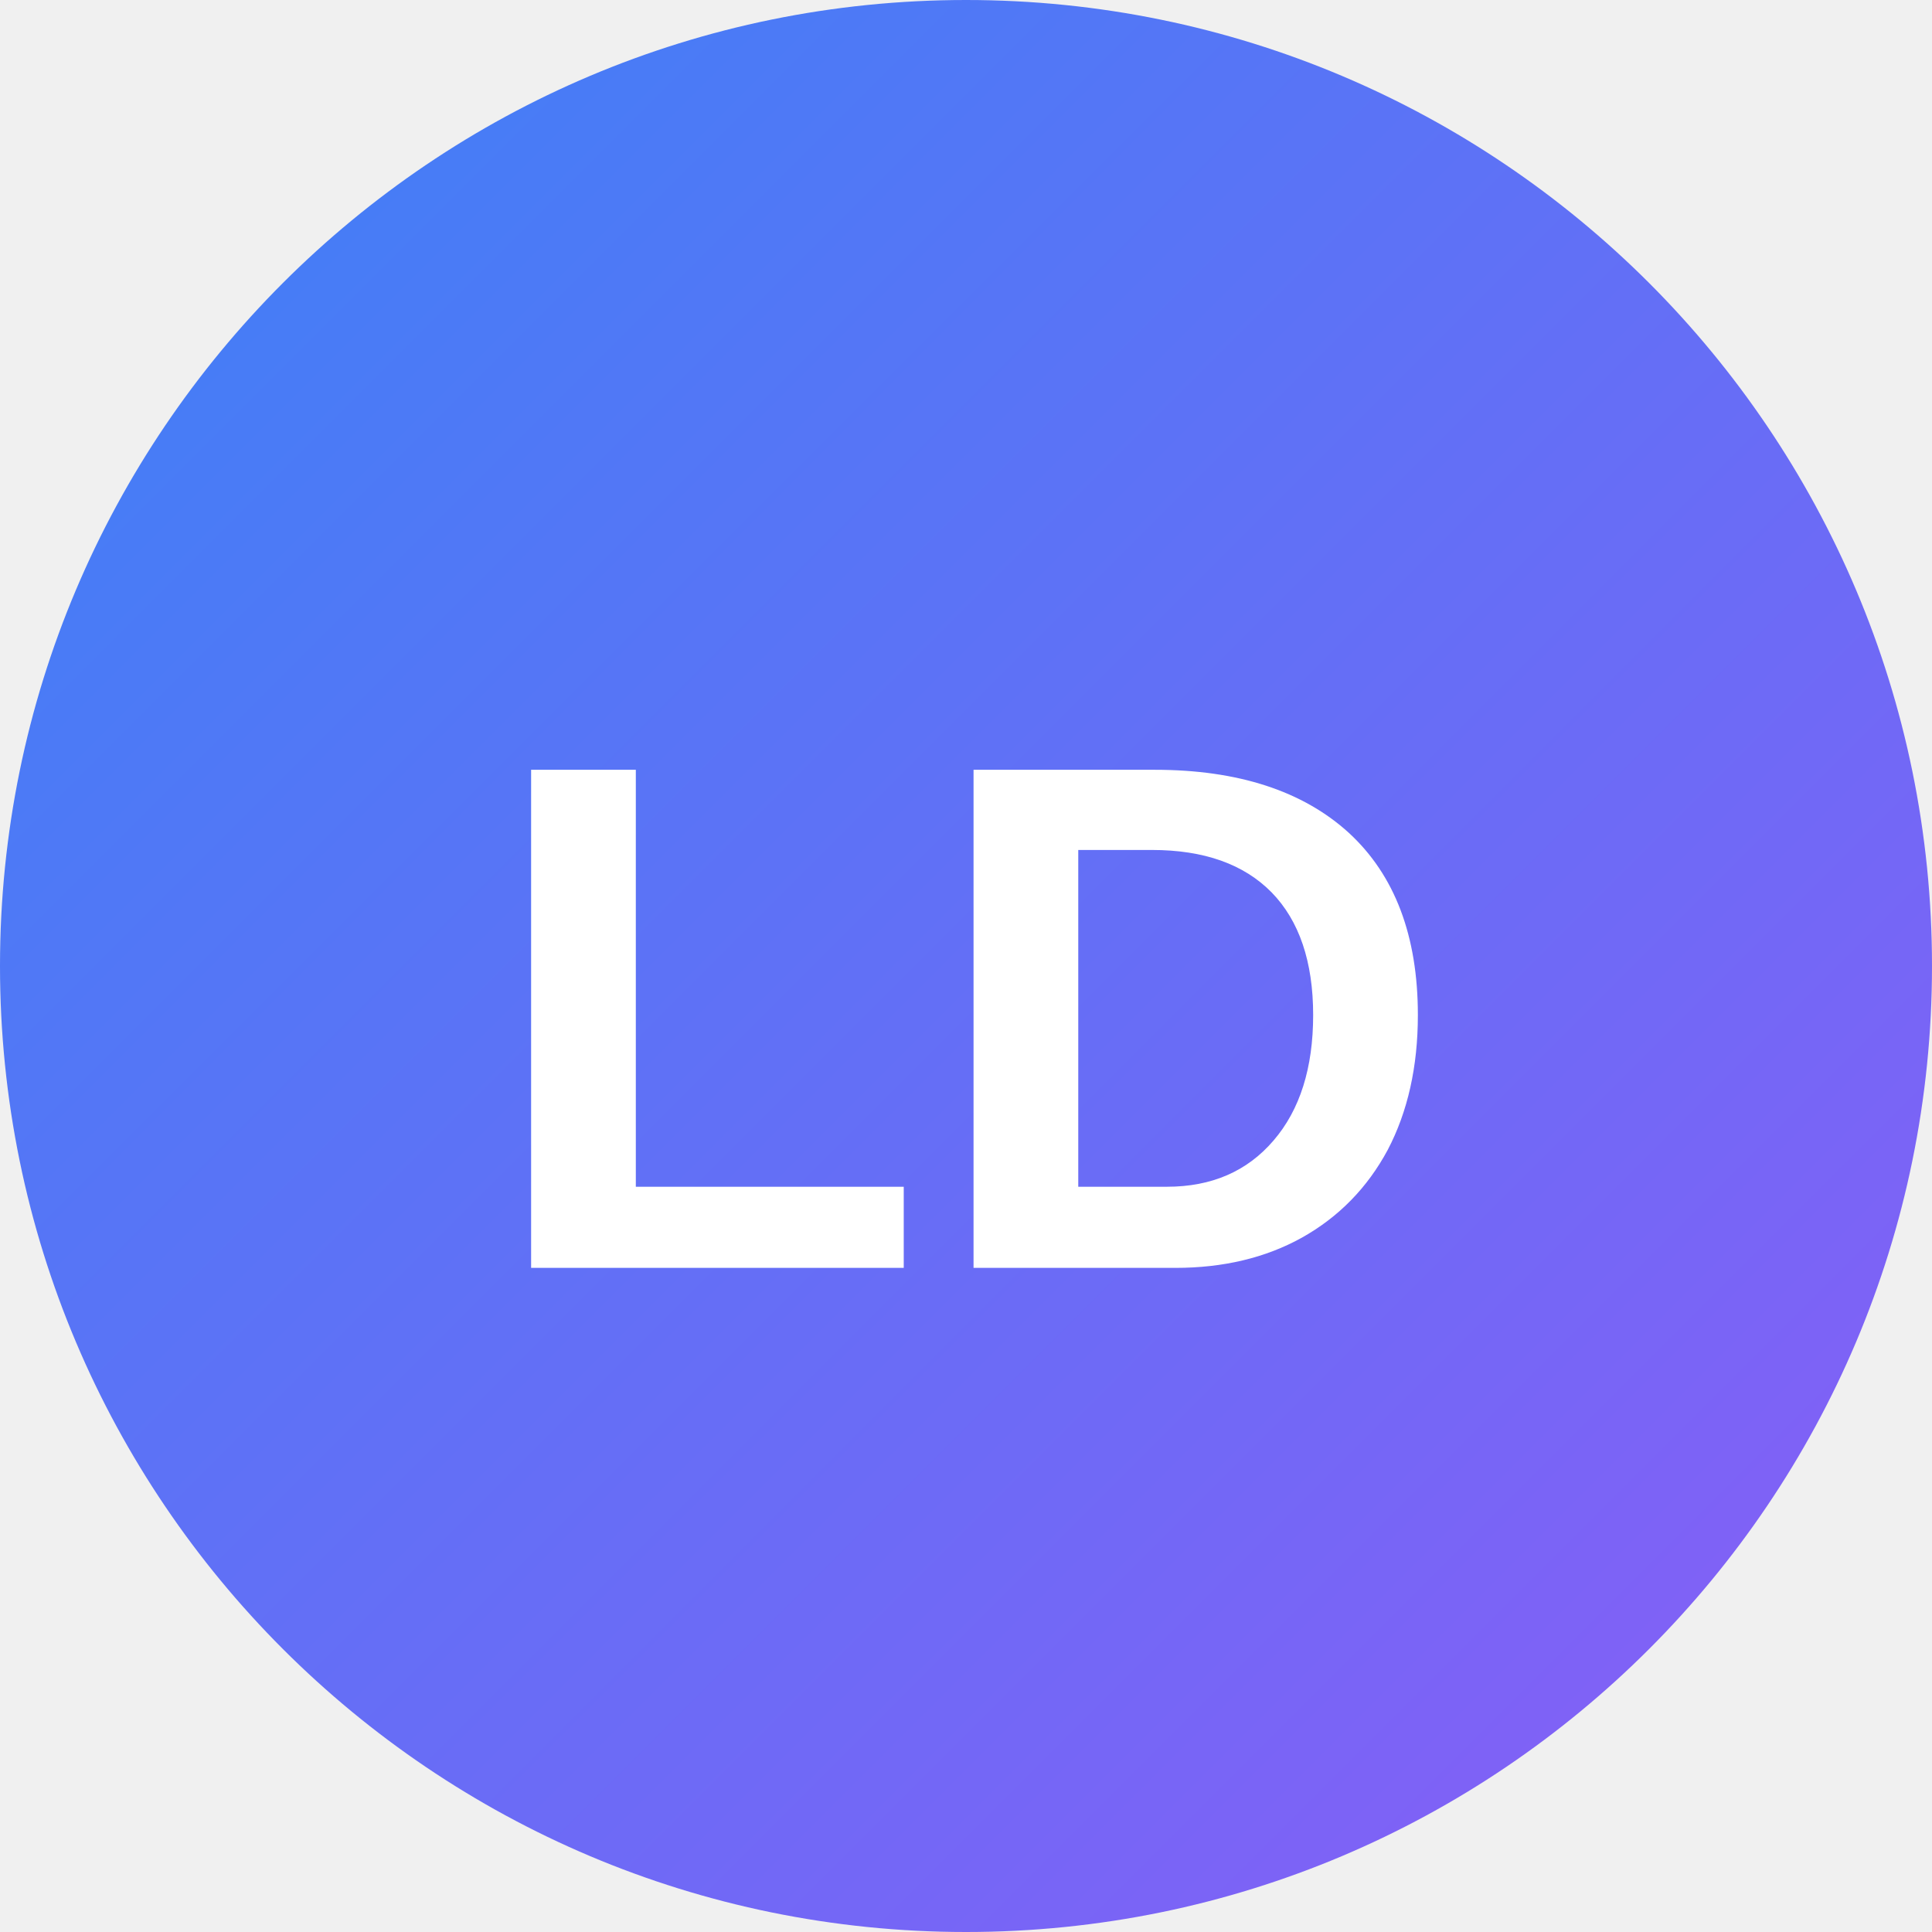
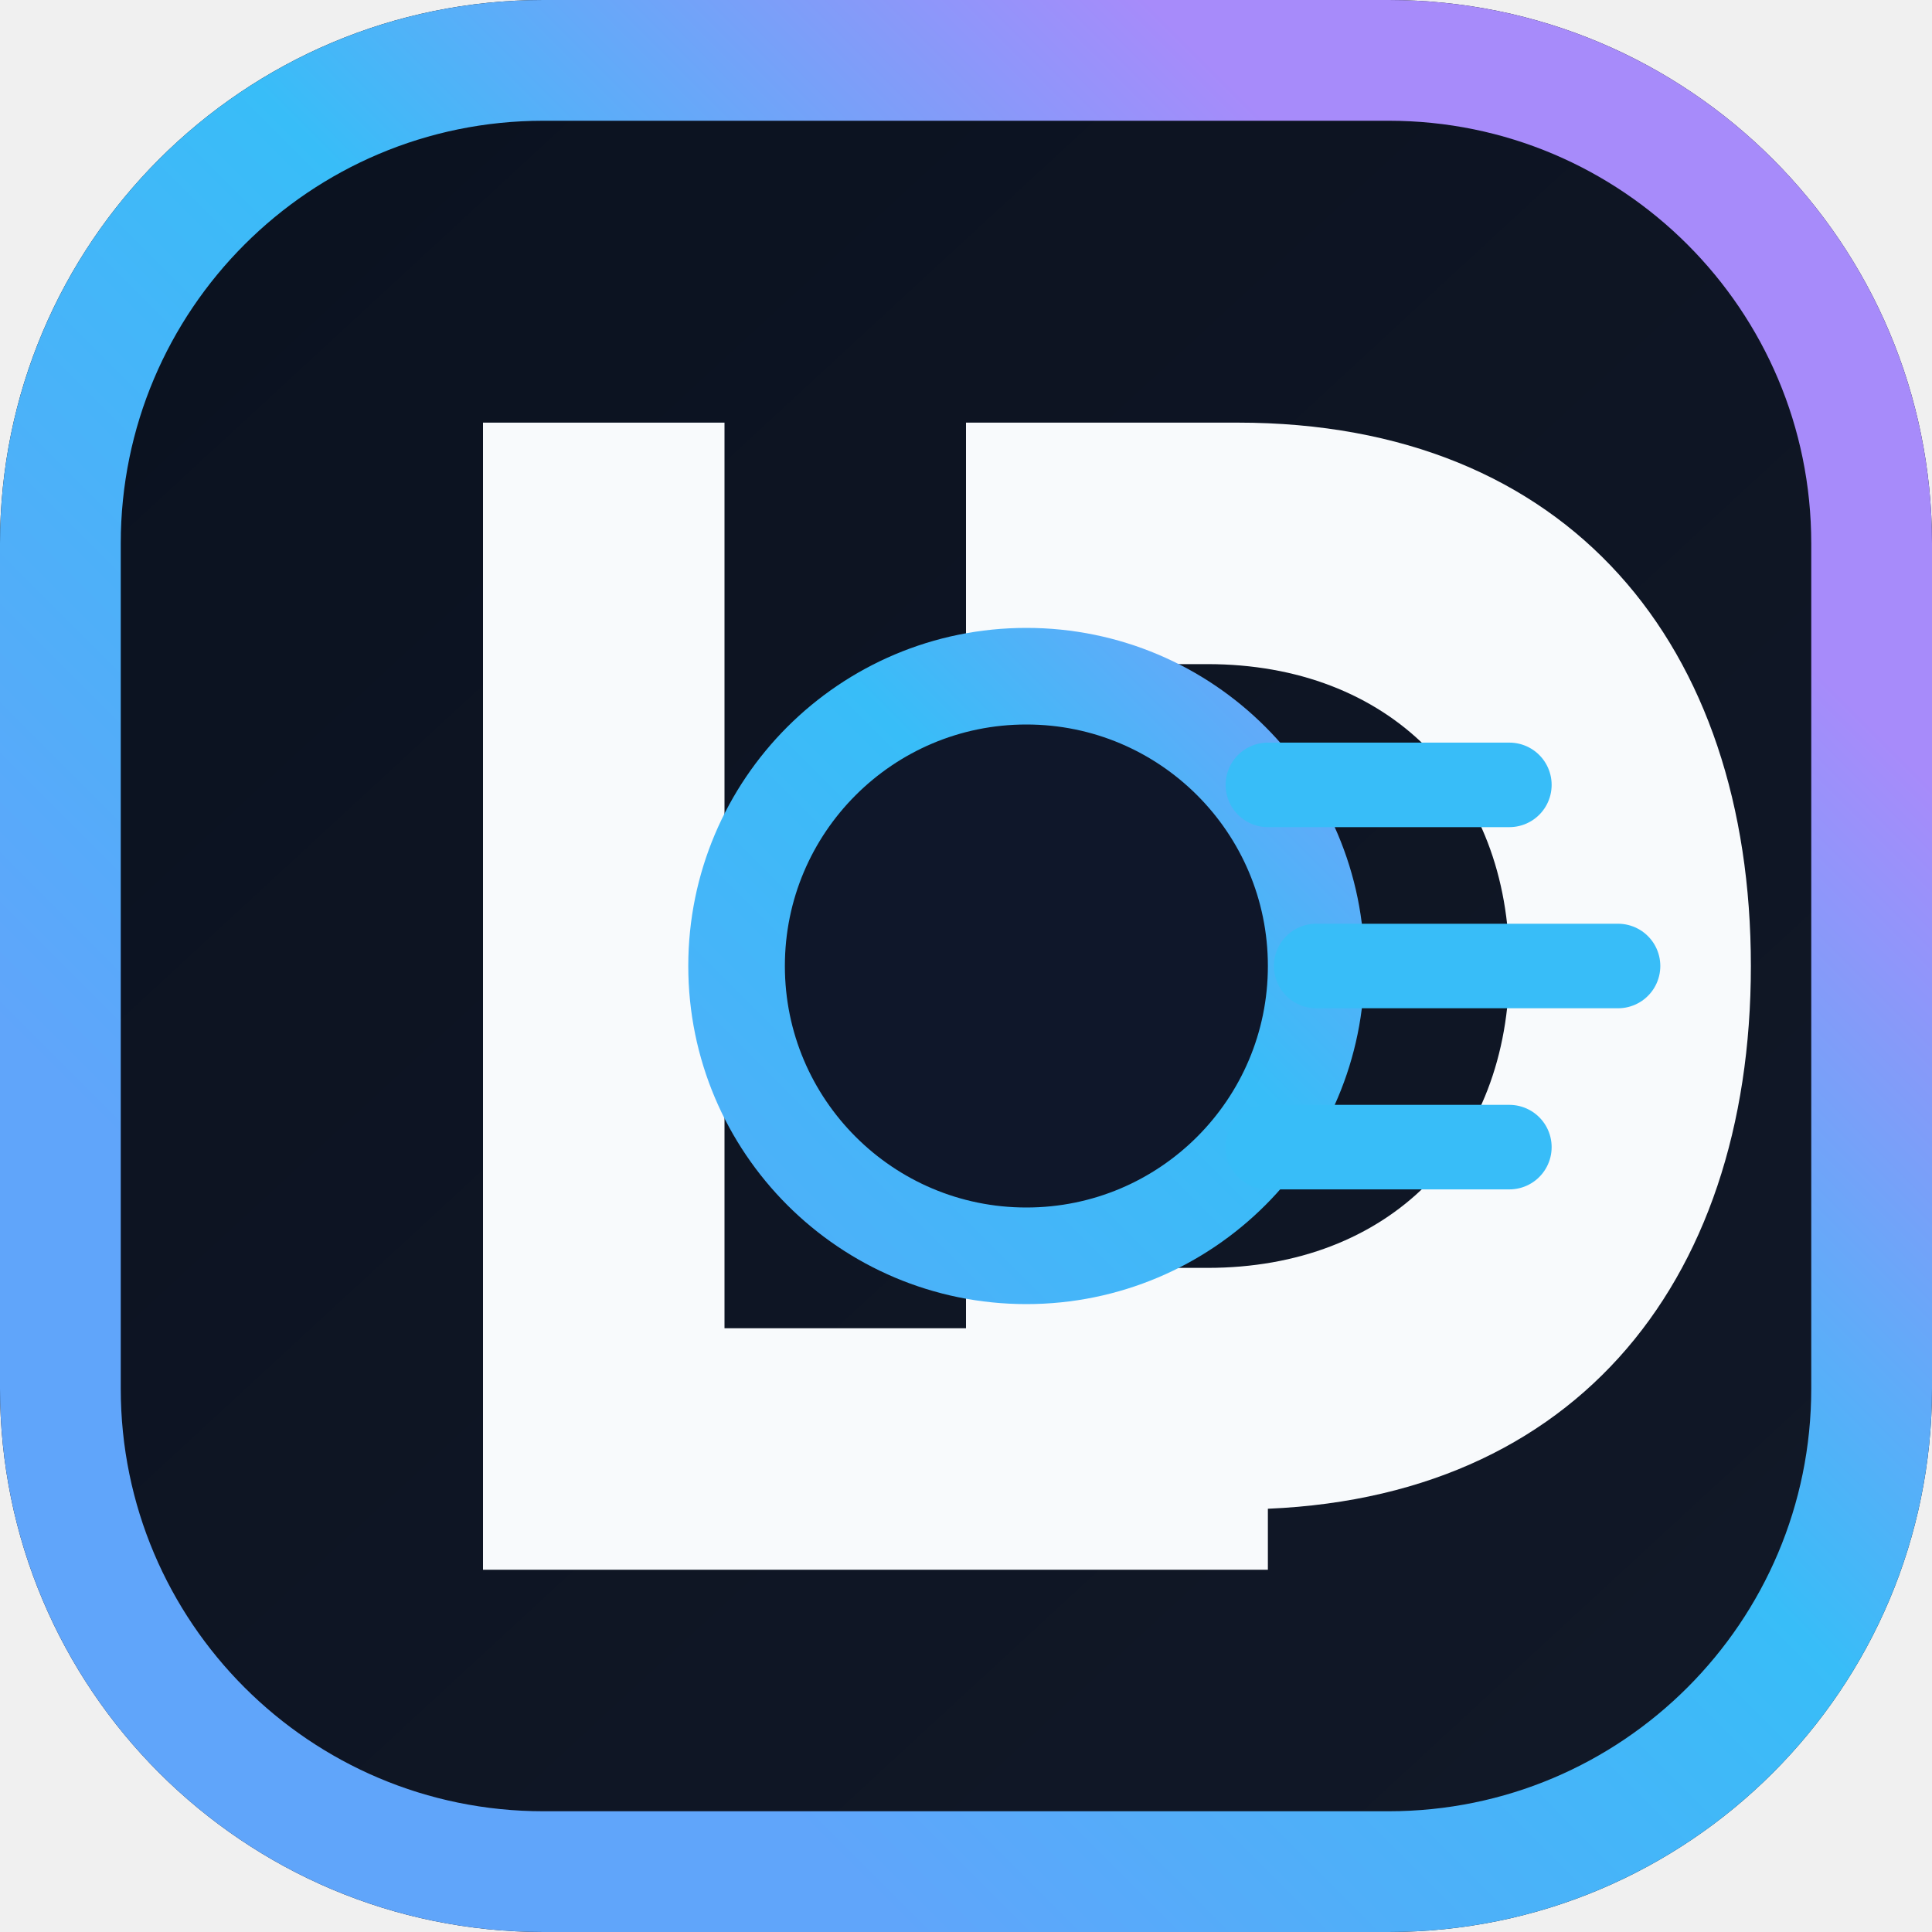
<svg xmlns="http://www.w3.org/2000/svg" viewBox="0 0 32 32">
  <defs>
-     <linearGradient id="grad" x1="0%" y1="0%" x2="100%" y2="100%">
-       <stop offset="0%" style="stop-color:#3b82f6" />
-       <stop offset="100%" style="stop-color:#8b5cf6" />
+     <linearGradient id="bg" x1="4" y1="3" x2="28" y2="29" gradientUnits="userSpaceOnUse">
+       <stop stop-color="#0b1220" />
+       <stop offset="1" stop-color="#111827" />
+     </linearGradient>
+     <linearGradient id="accent" x1="8" y1="25" x2="26" y2="7" gradientUnits="userSpaceOnUse">
+       <stop stop-color="#60a5fa" />
+       <stop offset=".55" stop-color="#38bdf8" />
+       <stop offset="1" stop-color="#a78bfa" />
    </linearGradient>
  </defs>
-   <circle cx="16" cy="16" r="16" fill="url(#grad)" />
-   <text x="16" y="21" font-family="Arial, sans-serif" font-size="12" font-weight="bold" fill="white" text-anchor="middle">LD</text>
+   <rect width="32" height="32" rx="9" fill="url(#bg)" />
+   <rect x="1" y="1" width="30" height="30" rx="8" fill="none" stroke="url(#accent)" stroke-width="2" />
+   <path fill="#f8fafc" d="M8 7h4v15h9v4H8z" />
+   <path fill="#f8fafc" d="M16 7h4.5C26 7 29 10.7 29 16s-3 9-8.5 9H16v-4h4c3 0 5-2 5-5s-2-5-5-5h-4z" />
+   <circle cx="17" cy="16" r="4.8" fill="#0f172a" stroke="url(#accent)" stroke-width="1.6" />
+   <path fill="none" stroke="#38bdf8" stroke-width="1.4" stroke-linecap="round" d="M21 13h4M21.8 16h5M21 19h4" />
</svg>
